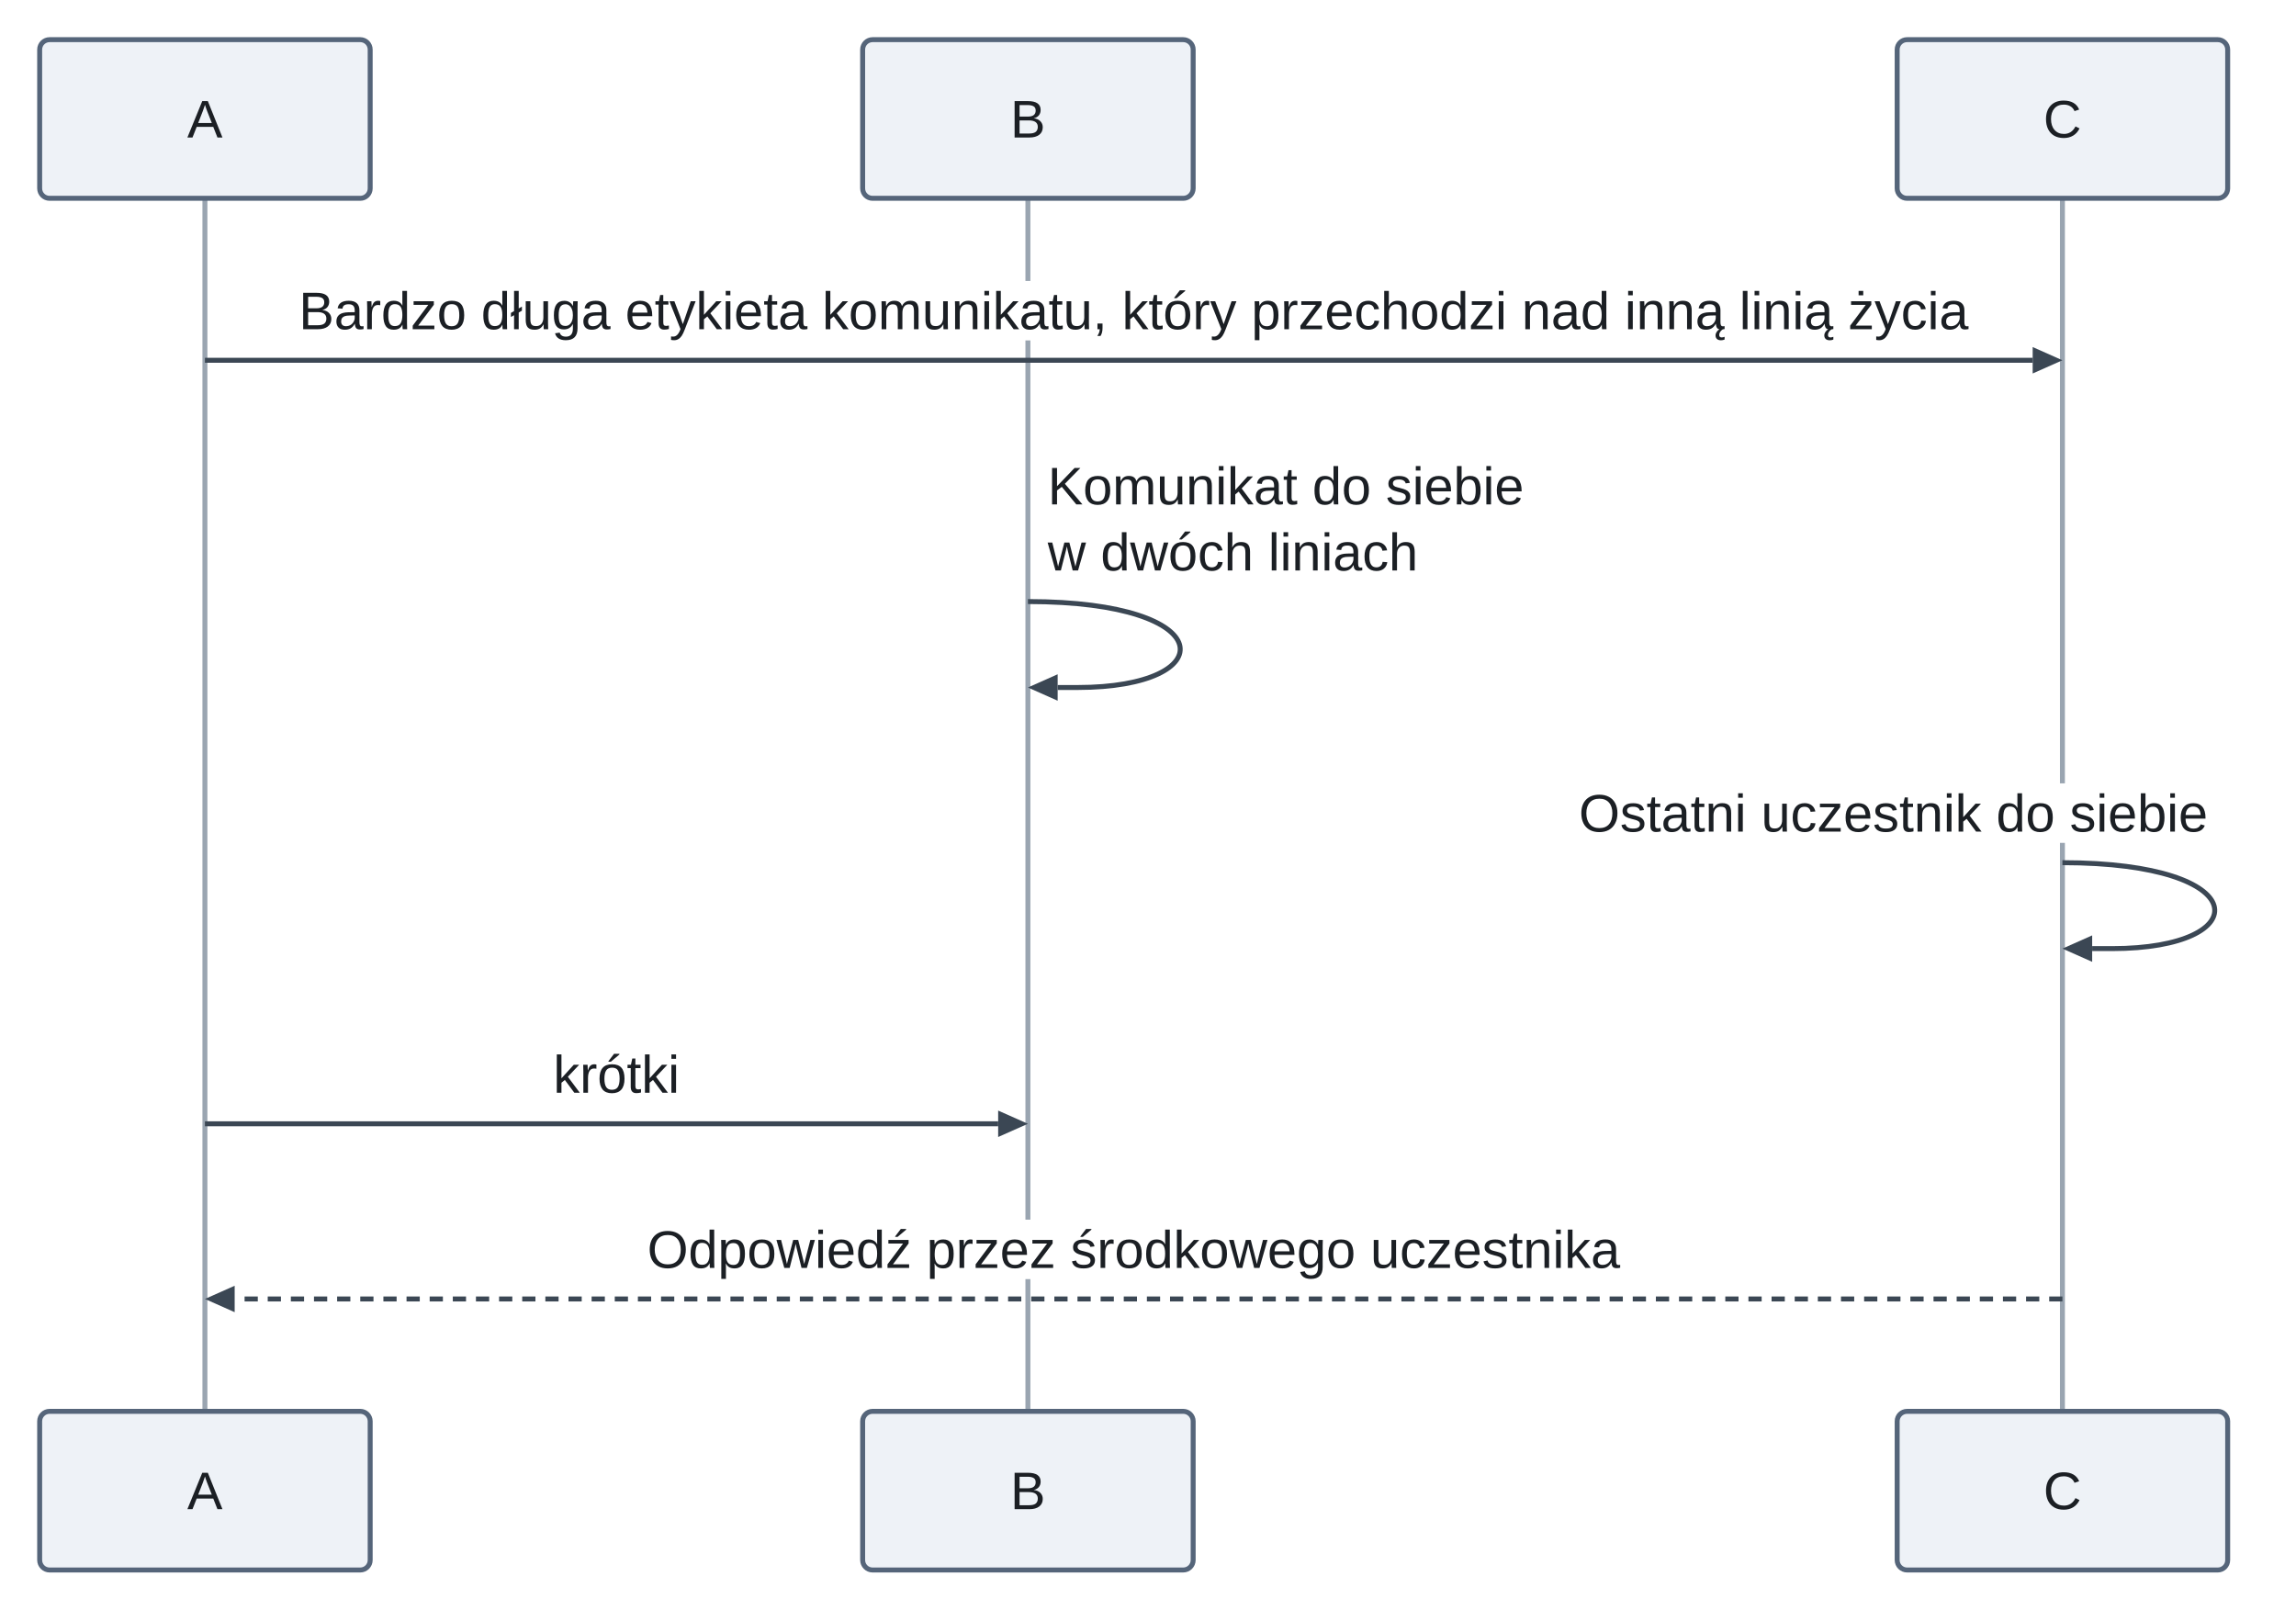
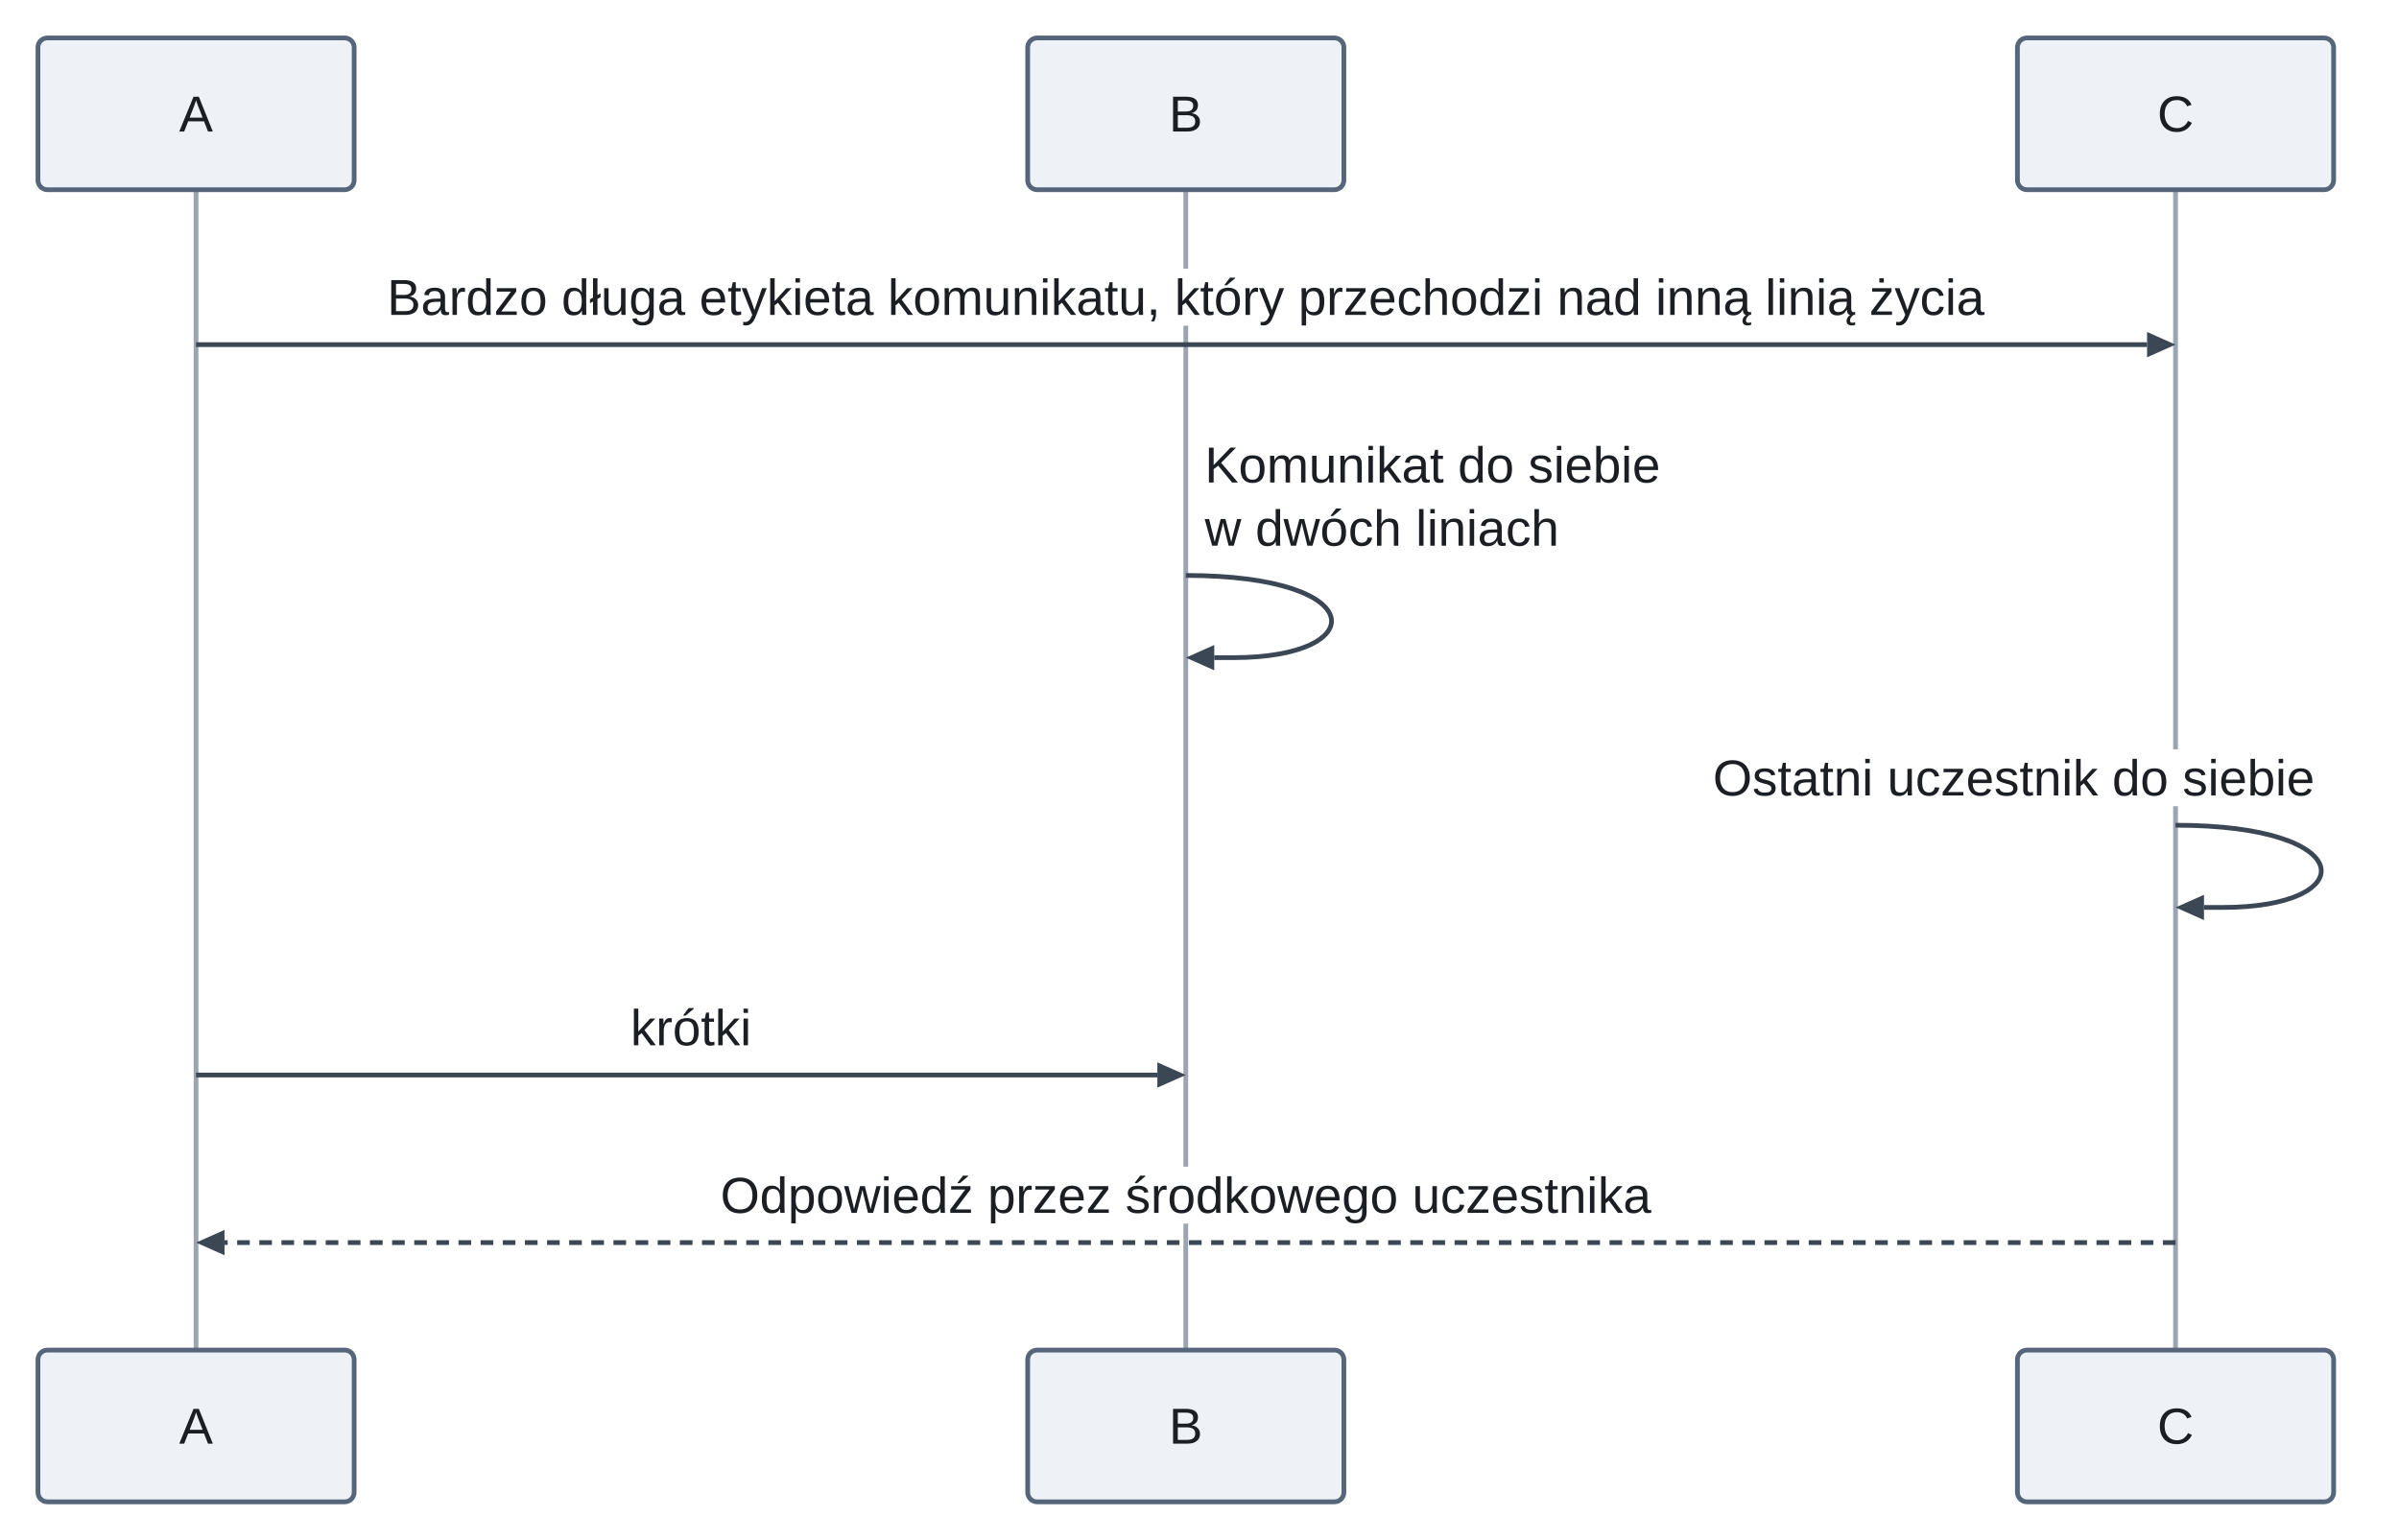
- <svg xmlns="http://www.w3.org/2000/svg" version="1.1" width="694.67" height="487" viewBox="-62 -12 694.67 487" role="img" font-family="Arimo, Arial, 'Liberation Sans', sans-serif" font-size="16">
+ <svg xmlns="http://www.w3.org/2000/svg" version="1.1" width="758.67" height="487" viewBox="-62 -12 758.67 487" role="img" font-family="Arimo, Arial, 'Liberation Sans', sans-serif" font-size="16">
  <defs>
-     <clipPath id="label-holes-3a32de6d">
-       <path d="M-62 -12 L632.67 -12 L632.67 475 L-62 475 M25.42 73 L25.42 91 L536.58 91 L536.58 73 M412.68 225 L412.68 243 L609 243 L609 225 M130.81 357 L130.81 375 L431.19 375 L431.19 357" />
+     <clipPath id="label-holes-819bc9b5">
+       <path d="M-62 -12 L696.67 -12 L696.67 475 L-62 475 M57.42 73 L57.42 91 L568.58 91 L568.58 73 M476.68 225 L476.68 243 L673 243 L673 225 M162.81 357 L162.81 375 L463.19 375 L463.19 357" />
    </clipPath>
  </defs>
  <line class="lifeline" x1="0" y1="48" x2="0" y2="415" fill="none" stroke="#9aa5b1" stroke-width="1.5" />
-   <g clip-path="url(#label-holes-3a32de6d)">
-     <line class="lifeline" x1="249" y1="48" x2="249" y2="415" fill="none" stroke="#9aa5b1" stroke-width="1.5" />
+   <g clip-path="url(#label-holes-819bc9b5)">
+     <line class="lifeline" x1="313" y1="48" x2="313" y2="415" fill="none" stroke="#9aa5b1" stroke-width="1.5" />
  </g>
-   <g clip-path="url(#label-holes-3a32de6d)">
-     <line class="lifeline" x1="562" y1="48" x2="562" y2="415" fill="none" stroke="#9aa5b1" stroke-width="1.5" />
+   <g clip-path="url(#label-holes-819bc9b5)">
+     <line class="lifeline" x1="626" y1="48" x2="626" y2="415" fill="none" stroke="#9aa5b1" stroke-width="1.5" />
  </g>
  <rect class="participant" x="-50" y="0" width="100" height="48" rx="3" fill="#eef2f7" stroke="#55657a" stroke-width="1.5" />
-   <rect class="participant" x="199" y="0" width="100" height="48" rx="3" fill="#eef2f7" stroke="#55657a" stroke-width="1.5" />
-   <rect class="participant" x="512" y="0" width="100" height="48" rx="3" fill="#eef2f7" stroke="#55657a" stroke-width="1.5" />
-   <polygon class="arrowhead" points="562,97 553,93 553,101" fill="#3b4754" />
-   <line class="message" x1="0" y1="97" x2="553" y2="97" fill="none" stroke="#3b4754" stroke-width="1.5" />
-   <polygon class="arrowhead" points="249,196 258,192 258,200" fill="#3b4754" />
-   <path class="message" d="M249 170 C307.67 170 307.67 196 264 196 L258 196" fill="none" stroke="#3b4754" stroke-width="1.5" />
-   <polygon class="arrowhead" points="562,275 571,271 571,279" fill="#3b4754" />
-   <path class="message" d="M562 249 C620.67 249 620.67 275 577 275 L571 275" fill="none" stroke="#3b4754" stroke-width="1.5" />
-   <polygon class="arrowhead" points="249,328 240,324 240,332" fill="#3b4754" />
-   <line class="message" x1="0" y1="328" x2="240" y2="328" fill="none" stroke="#3b4754" stroke-width="1.5" />
+   <rect class="participant" x="263" y="0" width="100" height="48" rx="3" fill="#eef2f7" stroke="#55657a" stroke-width="1.5" />
+   <rect class="participant" x="576" y="0" width="100" height="48" rx="3" fill="#eef2f7" stroke="#55657a" stroke-width="1.5" />
+   <polygon class="arrowhead" points="626,97 617,93 617,101" fill="#3b4754" />
+   <line class="message" x1="0" y1="97" x2="617" y2="97" fill="none" stroke="#3b4754" stroke-width="1.5" />
+   <polygon class="arrowhead" points="313,196 322,192 322,200" fill="#3b4754" />
+   <path class="message" d="M313 170 C371.67 170 371.67 196 328 196 L322 196" fill="none" stroke="#3b4754" stroke-width="1.5" />
+   <polygon class="arrowhead" points="626,275 635,271 635,279" fill="#3b4754" />
+   <path class="message" d="M626 249 C684.67 249 684.67 275 641 275 L635 275" fill="none" stroke="#3b4754" stroke-width="1.5" />
+   <polygon class="arrowhead" points="313,328 304,324 304,332" fill="#3b4754" />
+   <line class="message" x1="0" y1="328" x2="304" y2="328" fill="none" stroke="#3b4754" stroke-width="1.5" />
  <polygon class="arrowhead" points="0,381 9,377 9,385" fill="#3b4754" />
-   <line class="message" x1="562" y1="381" x2="9" y2="381" fill="none" stroke="#3b4754" stroke-width="1.5" stroke-dasharray="4 3" />
+   <line class="message" x1="626" y1="381" x2="9" y2="381" fill="none" stroke="#3b4754" stroke-width="1.5" stroke-dasharray="4 3" />
  <rect class="participant" x="-50" y="415" width="100" height="48" rx="3" fill="#eef2f7" stroke="#55657a" stroke-width="1.5" />
-   <rect class="participant" x="199" y="415" width="100" height="48" rx="3" fill="#eef2f7" stroke="#55657a" stroke-width="1.5" />
-   <rect class="participant" x="512" y="415" width="100" height="48" rx="3" fill="#eef2f7" stroke="#55657a" stroke-width="1.5" />
+   <rect class="participant" x="263" y="415" width="100" height="48" rx="3" fill="#eef2f7" stroke="#55657a" stroke-width="1.5" />
+   <rect class="participant" x="576" y="415" width="100" height="48" rx="3" fill="#eef2f7" stroke="#55657a" stroke-width="1.5" />
  <text class="participant-label" x="0" y="29.6" text-anchor="middle" fill="#1b1f24">A</text>
-   <text class="participant-label" x="249" y="29.6" text-anchor="middle" fill="#1b1f24">B</text>
-   <text class="participant-label" x="562" y="29.6" text-anchor="middle" fill="#1b1f24">C</text>
-   <text class="message-label" x="281" y="87.6" text-anchor="middle" fill="#1b1f24">Bardzo długa etykieta komunikatu, który przechodzi nad inną linią życia</text>
-   <text class="message-label" x="255" y="140.6" fill="#1b1f24">Komunikat do siebie</text>
-   <text class="message-label" x="255" y="160.6" fill="#1b1f24">w dwóch liniach</text>
-   <text class="message-label" x="606" y="239.6" text-anchor="end" fill="#1b1f24">Ostatni uczestnik do siebie</text>
-   <text class="message-label" x="124.5" y="318.6" text-anchor="middle" fill="#1b1f24">krótki</text>
-   <text class="message-label" x="281" y="371.6" text-anchor="middle" fill="#1b1f24">Odpowiedź przez środkowego uczestnika</text>
+   <text class="participant-label" x="313" y="29.6" text-anchor="middle" fill="#1b1f24">B</text>
+   <text class="participant-label" x="626" y="29.6" text-anchor="middle" fill="#1b1f24">C</text>
+   <text class="message-label" x="313" y="87.6" text-anchor="middle" fill="#1b1f24">Bardzo długa etykieta komunikatu, który przechodzi nad inną linią życia</text>
+   <text class="message-label" x="319" y="140.6" fill="#1b1f24">Komunikat do siebie</text>
+   <text class="message-label" x="319" y="160.6" fill="#1b1f24">w dwóch liniach</text>
+   <text class="message-label" x="670" y="239.6" text-anchor="end" fill="#1b1f24">Ostatni uczestnik do siebie</text>
+   <text class="message-label" x="156.5" y="318.6" text-anchor="middle" fill="#1b1f24">krótki</text>
+   <text class="message-label" x="313" y="371.6" text-anchor="middle" fill="#1b1f24">Odpowiedź przez środkowego uczestnika</text>
  <text class="participant-label" x="0" y="444.6" text-anchor="middle" fill="#1b1f24">A</text>
-   <text class="participant-label" x="249" y="444.6" text-anchor="middle" fill="#1b1f24">B</text>
-   <text class="participant-label" x="562" y="444.6" text-anchor="middle" fill="#1b1f24">C</text>
+   <text class="participant-label" x="313" y="444.6" text-anchor="middle" fill="#1b1f24">B</text>
+   <text class="participant-label" x="626" y="444.6" text-anchor="middle" fill="#1b1f24">C</text>
</svg>
